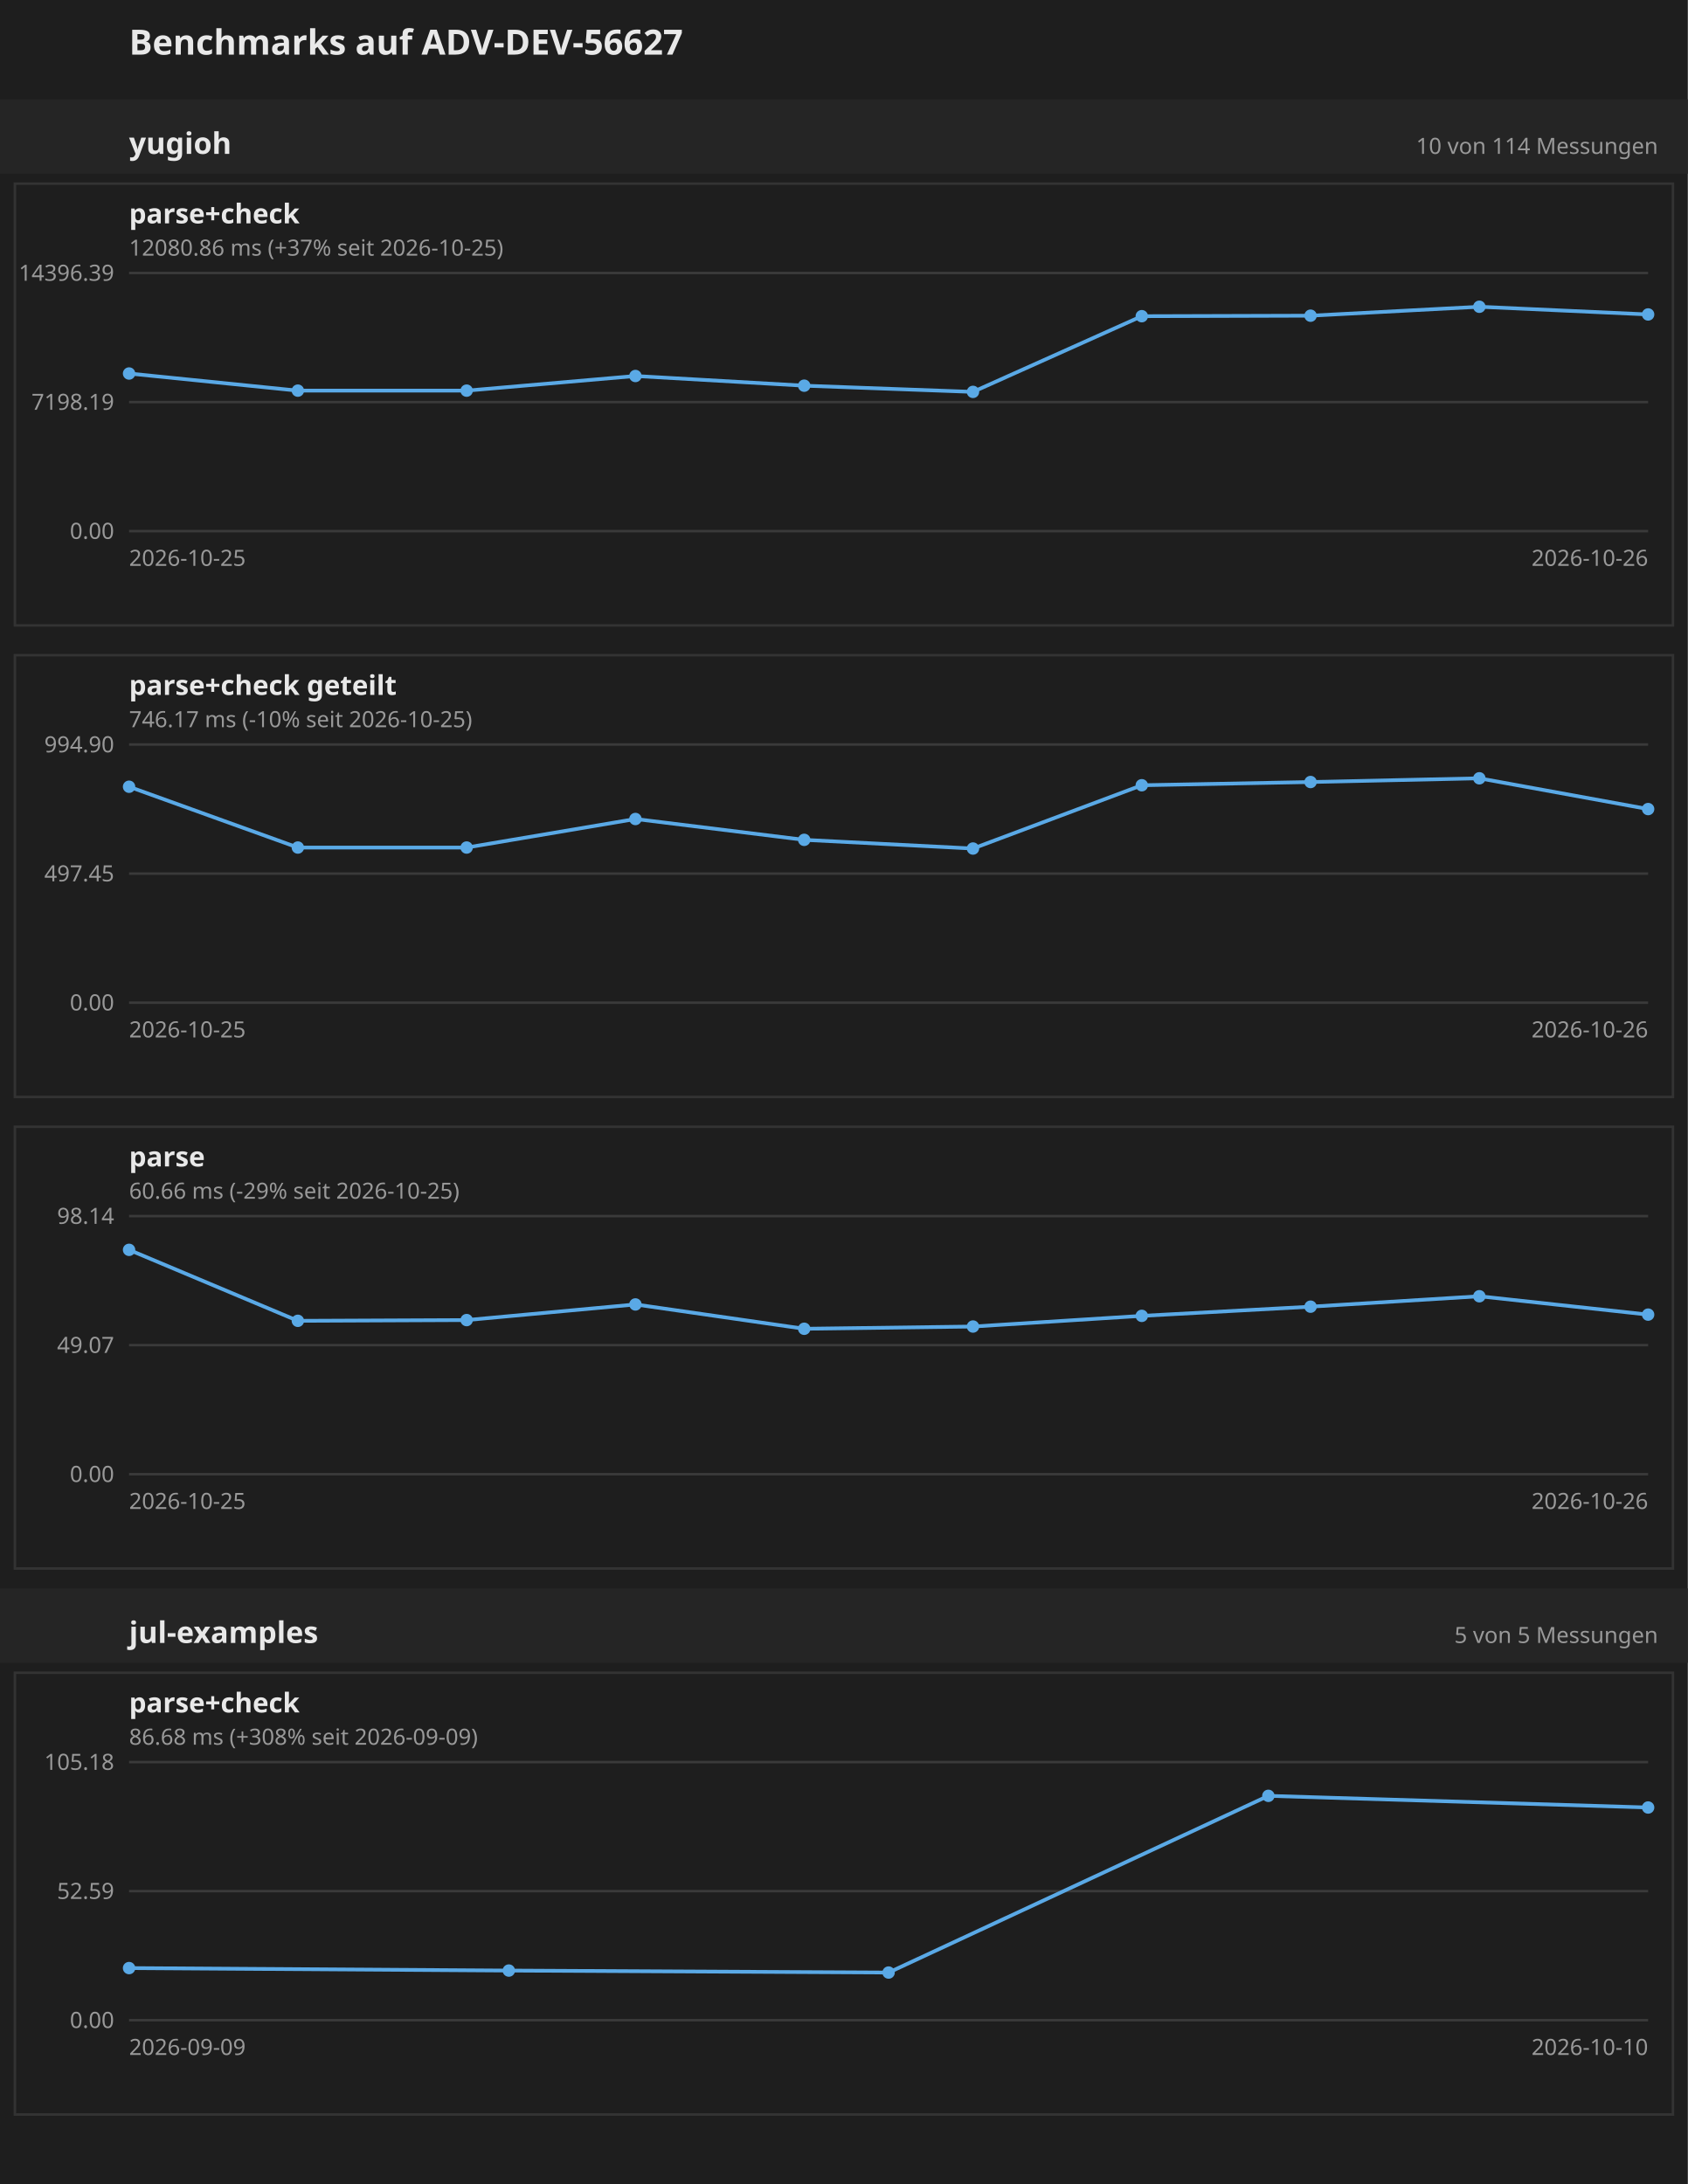
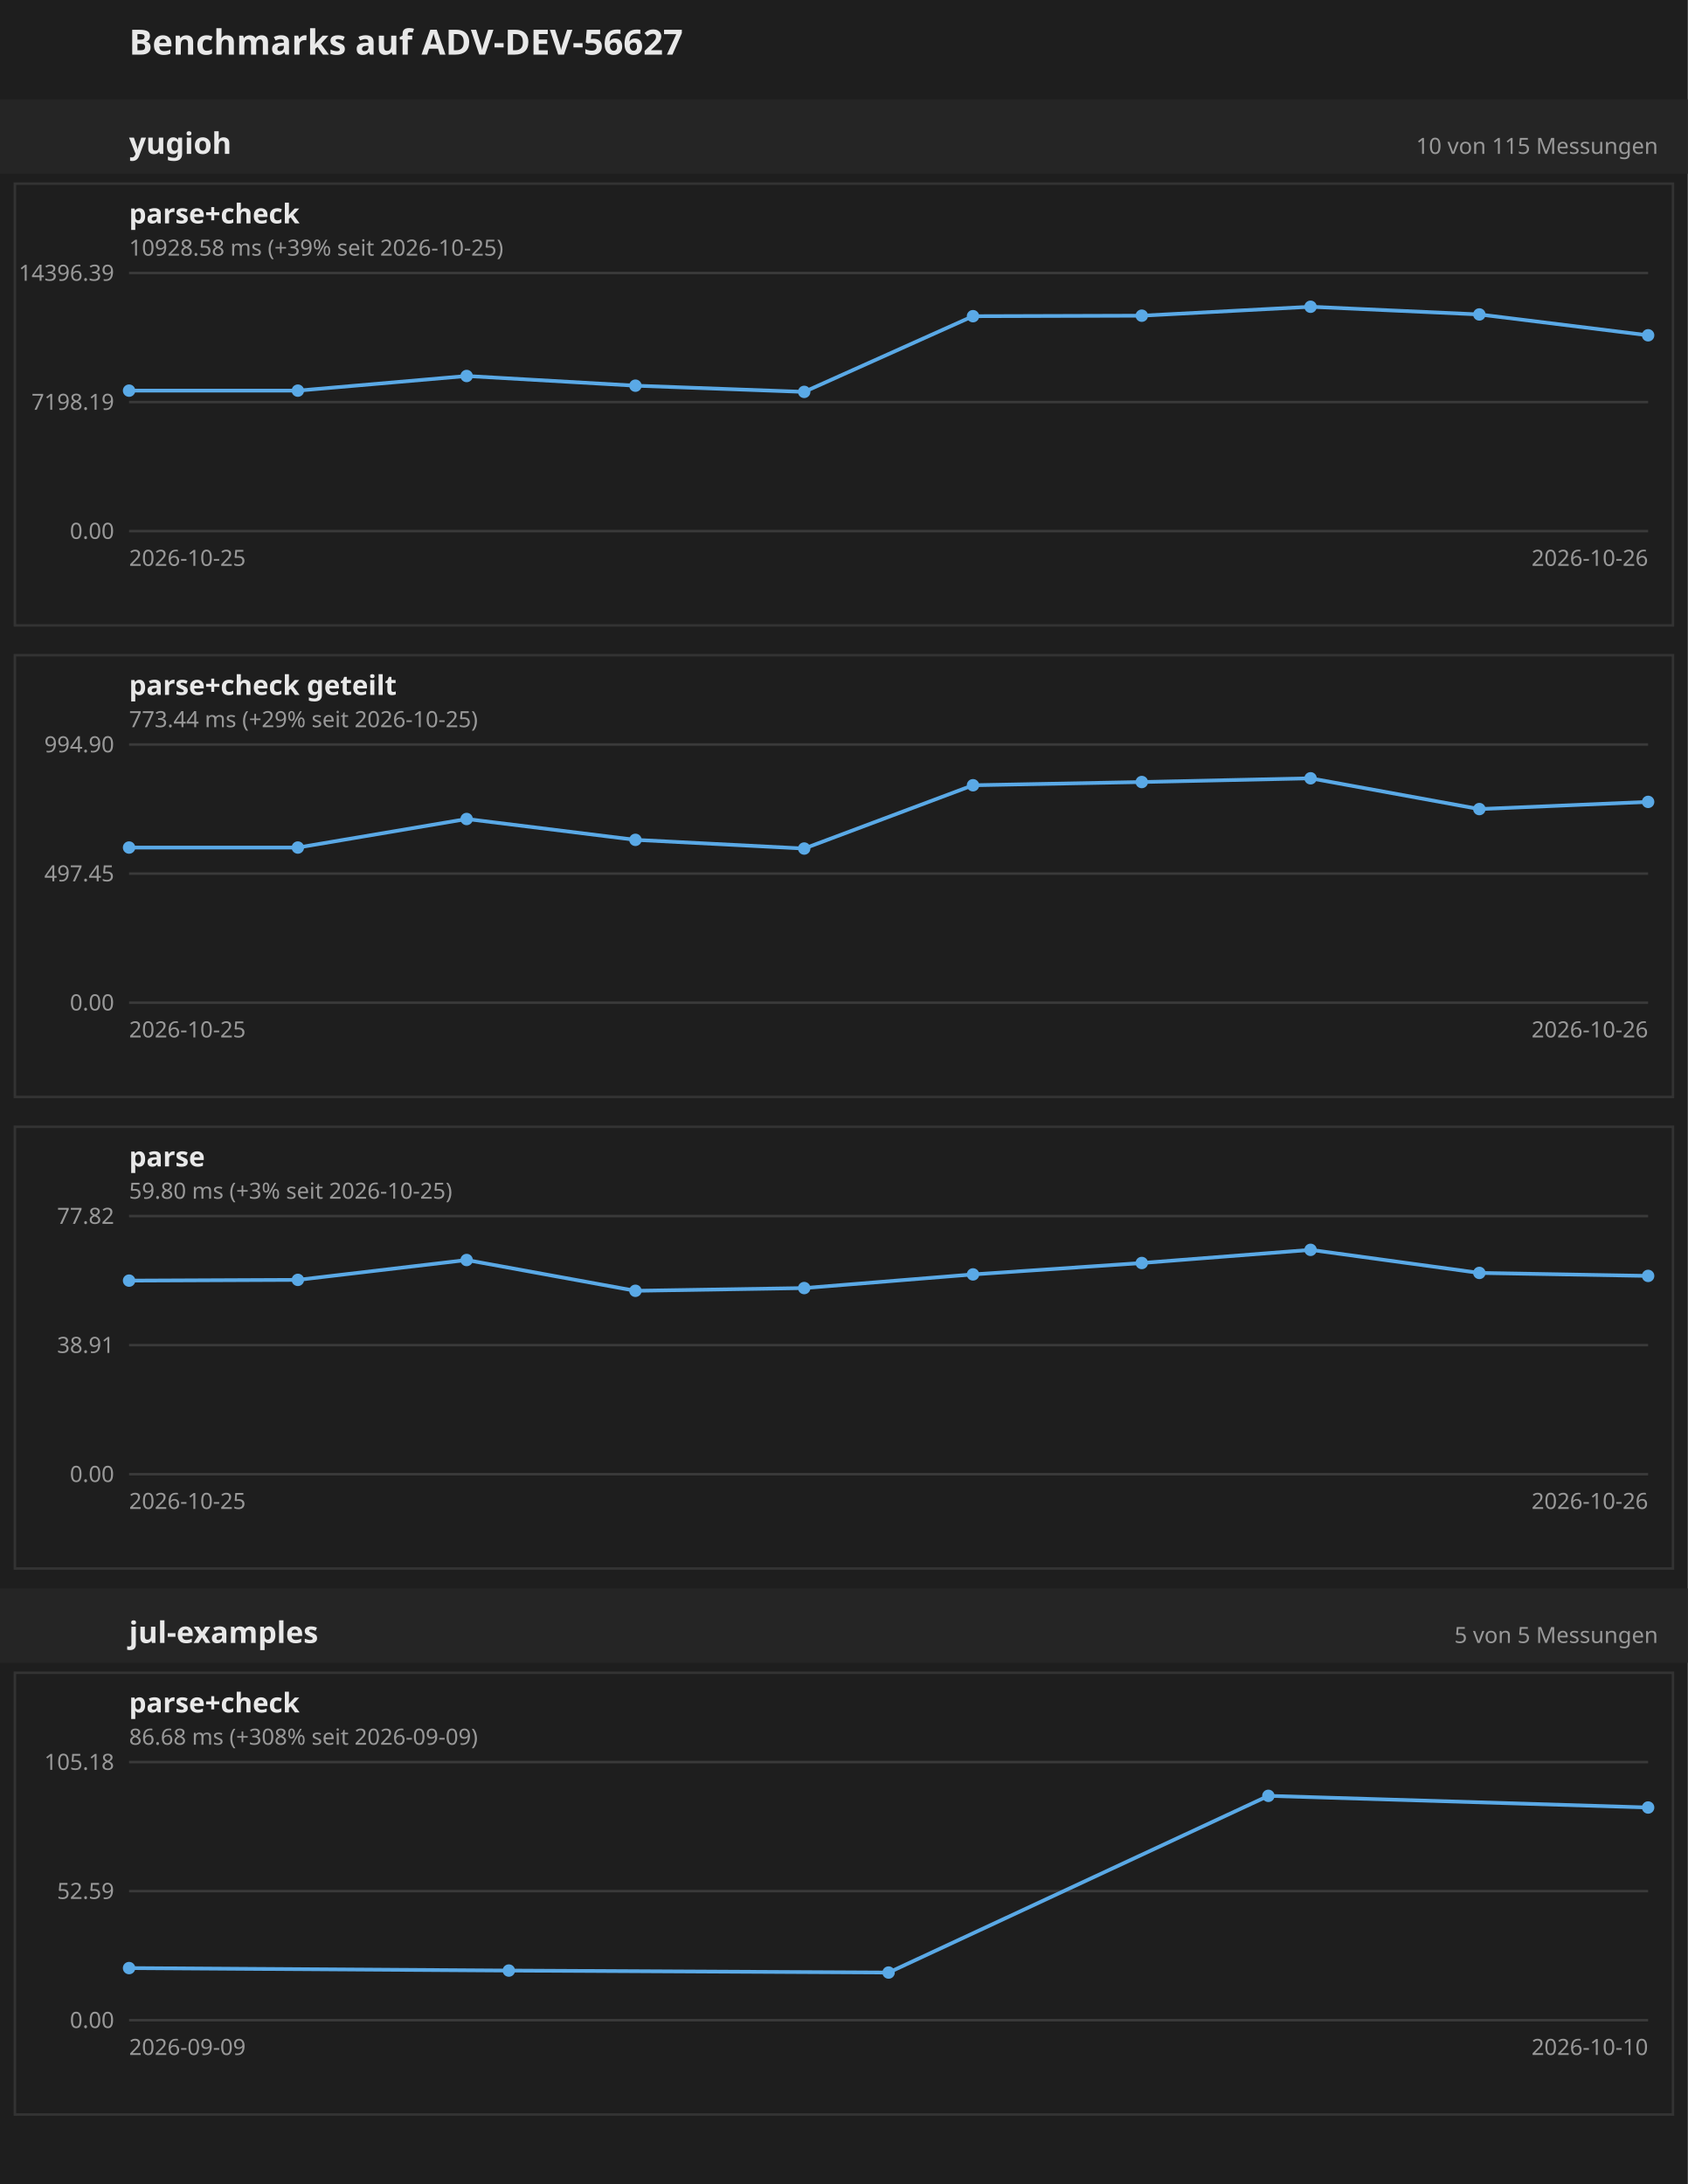
<svg xmlns="http://www.w3.org/2000/svg" width="680" height="880" font-family="sans-serif">
  <rect width="680" height="880" fill="#1e1e1e" />
  <text x="52" y="22" font-size="14" font-weight="bold" fill="#e8e8e8">Benchmarks auf ADV-DEV-56627</text>
  <g transform="translate(0 40)">
    <rect x="0" y="0" width="680" height="30" fill="#252525" />
    <text x="52" y="22" font-size="12" font-weight="bold" fill="#e8e8e8">yugioh</text>
-     <text x="668" y="22" text-anchor="end" font-size="9" fill="#999">10 von 114 Messungen</text>
+     <text x="668" y="22" text-anchor="end" font-size="9" fill="#999">10 von 115 Messungen</text>
    <g transform="translate(0 30)">
      <g transform="translate(0 0)">
        <rect x="6" y="4" width="668" height="178" fill="none" stroke="#333" />
        <text x="52" y="20" font-size="11" font-weight="bold" fill="#e8e8e8">parse+check</text>
-         <text x="52" y="33" font-size="9" fill="#999">12080.86 ms (+37% seit 2026-10-25)</text>
+         <text x="52" y="33" font-size="9" fill="#999">10928.58 ms (+39% seit 2026-10-25)</text>
        <line x1="52" y1="144.0" x2="664" y2="144.0" stroke="#3a3a3a" />
        <text x="46" y="144.0" text-anchor="end" dominant-baseline="middle" font-size="9" fill="#999">0.00</text>
        <line x1="52" y1="92.0" x2="664" y2="92.0" stroke="#3a3a3a" />
        <text x="46" y="92.0" text-anchor="end" dominant-baseline="middle" font-size="9" fill="#999">7198.19</text>
        <line x1="52" y1="40.0" x2="664" y2="40.0" stroke="#3a3a3a" />
        <text x="46" y="40.0" text-anchor="end" dominant-baseline="middle" font-size="9" fill="#999">14396.39</text>
        <text x="52" y="158" font-size="9" fill="#999">2026-10-25</text>
        <text x="664" y="158" text-anchor="end" font-size="9" fill="#999">2026-10-26</text>
-         <polyline fill="none" stroke="#5aa9e6" stroke-width="1.5" points="52.0,80.5 120.0,87.4 188.0,87.4 256.0,81.5 324.0,85.4 392.0,87.9 460.0,57.4 528.0,57.2 596.0,53.6 664.0,56.7" />
-         <circle cx="52.0" cy="80.5" r="2.5" fill="#5aa9e6" />
+         <polyline fill="none" stroke="#5aa9e6" stroke-width="1.5" points="52.0,87.4 120.0,87.4 188.0,81.5 256.0,85.4 324.0,87.9 392.0,57.4 460.0,57.2 528.0,53.6 596.0,56.7 664.0,65.1" />
+         <circle cx="52.0" cy="87.4" r="2.5" fill="#5aa9e6" />
        <circle cx="120.0" cy="87.4" r="2.5" fill="#5aa9e6" />
-         <circle cx="188.0" cy="87.4" r="2.5" fill="#5aa9e6" />
-         <circle cx="256.0" cy="81.5" r="2.5" fill="#5aa9e6" />
-         <circle cx="324.0" cy="85.4" r="2.5" fill="#5aa9e6" />
-         <circle cx="392.0" cy="87.9" r="2.5" fill="#5aa9e6" />
-         <circle cx="460.0" cy="57.4" r="2.5" fill="#5aa9e6" />
-         <circle cx="528.0" cy="57.2" r="2.5" fill="#5aa9e6" />
-         <circle cx="596.0" cy="53.6" r="2.5" fill="#5aa9e6" />
-         <circle cx="664.0" cy="56.7" r="2.5" fill="#5aa9e6" />
+         <circle cx="188.0" cy="81.5" r="2.5" fill="#5aa9e6" />
+         <circle cx="256.0" cy="85.4" r="2.5" fill="#5aa9e6" />
+         <circle cx="324.0" cy="87.9" r="2.5" fill="#5aa9e6" />
+         <circle cx="392.0" cy="57.4" r="2.5" fill="#5aa9e6" />
+         <circle cx="460.0" cy="57.2" r="2.5" fill="#5aa9e6" />
+         <circle cx="528.0" cy="53.6" r="2.5" fill="#5aa9e6" />
+         <circle cx="596.0" cy="56.7" r="2.5" fill="#5aa9e6" />
+         <circle cx="664.0" cy="65.1" r="2.5" fill="#5aa9e6" />
      </g>
      <g transform="translate(0 190)">
        <rect x="6" y="4" width="668" height="178" fill="none" stroke="#333" />
        <text x="52" y="20" font-size="11" font-weight="bold" fill="#e8e8e8">parse+check geteilt</text>
-         <text x="52" y="33" font-size="9" fill="#999">746.17 ms (-10% seit 2026-10-25)</text>
+         <text x="52" y="33" font-size="9" fill="#999">773.44 ms (+29% seit 2026-10-25)</text>
        <line x1="52" y1="144.0" x2="664" y2="144.0" stroke="#3a3a3a" />
        <text x="46" y="144.0" text-anchor="end" dominant-baseline="middle" font-size="9" fill="#999">0.00</text>
        <line x1="52" y1="92.0" x2="664" y2="92.0" stroke="#3a3a3a" />
        <text x="46" y="92.0" text-anchor="end" dominant-baseline="middle" font-size="9" fill="#999">497.45</text>
        <line x1="52" y1="40.0" x2="664" y2="40.0" stroke="#3a3a3a" />
        <text x="46" y="40.0" text-anchor="end" dominant-baseline="middle" font-size="9" fill="#999">994.90</text>
        <text x="52" y="158" font-size="9" fill="#999">2026-10-25</text>
        <text x="664" y="158" text-anchor="end" font-size="9" fill="#999">2026-10-26</text>
-         <polyline fill="none" stroke="#5aa9e6" stroke-width="1.5" points="52.0,57.0 120.0,81.5 188.0,81.5 256.0,70.0 324.0,78.4 392.0,81.9 460.0,56.4 528.0,55.1 596.0,53.6 664.0,66.0" />
-         <circle cx="52.0" cy="57.0" r="2.5" fill="#5aa9e6" />
+         <polyline fill="none" stroke="#5aa9e6" stroke-width="1.5" points="52.0,81.5 120.0,81.5 188.0,70.0 256.0,78.4 324.0,81.9 392.0,56.4 460.0,55.1 528.0,53.6 596.0,66.0 664.0,63.1" />
+         <circle cx="52.0" cy="81.5" r="2.5" fill="#5aa9e6" />
        <circle cx="120.0" cy="81.5" r="2.5" fill="#5aa9e6" />
-         <circle cx="188.0" cy="81.5" r="2.5" fill="#5aa9e6" />
-         <circle cx="256.0" cy="70.0" r="2.5" fill="#5aa9e6" />
-         <circle cx="324.0" cy="78.4" r="2.5" fill="#5aa9e6" />
-         <circle cx="392.0" cy="81.9" r="2.5" fill="#5aa9e6" />
-         <circle cx="460.0" cy="56.4" r="2.5" fill="#5aa9e6" />
-         <circle cx="528.0" cy="55.1" r="2.5" fill="#5aa9e6" />
-         <circle cx="596.0" cy="53.6" r="2.5" fill="#5aa9e6" />
-         <circle cx="664.0" cy="66.0" r="2.5" fill="#5aa9e6" />
+         <circle cx="188.0" cy="70.0" r="2.5" fill="#5aa9e6" />
+         <circle cx="256.0" cy="78.4" r="2.5" fill="#5aa9e6" />
+         <circle cx="324.0" cy="81.9" r="2.5" fill="#5aa9e6" />
+         <circle cx="392.0" cy="56.4" r="2.5" fill="#5aa9e6" />
+         <circle cx="460.0" cy="55.1" r="2.5" fill="#5aa9e6" />
+         <circle cx="528.0" cy="53.6" r="2.5" fill="#5aa9e6" />
+         <circle cx="596.0" cy="66.0" r="2.5" fill="#5aa9e6" />
+         <circle cx="664.0" cy="63.1" r="2.5" fill="#5aa9e6" />
      </g>
      <g transform="translate(0 380)">
        <rect x="6" y="4" width="668" height="178" fill="none" stroke="#333" />
        <text x="52" y="20" font-size="11" font-weight="bold" fill="#e8e8e8">parse</text>
-         <text x="52" y="33" font-size="9" fill="#999">60.66 ms (-29% seit 2026-10-25)</text>
+         <text x="52" y="33" font-size="9" fill="#999">59.80 ms (+3% seit 2026-10-25)</text>
        <line x1="52" y1="144.0" x2="664" y2="144.0" stroke="#3a3a3a" />
        <text x="46" y="144.0" text-anchor="end" dominant-baseline="middle" font-size="9" fill="#999">0.00</text>
        <line x1="52" y1="92.0" x2="664" y2="92.0" stroke="#3a3a3a" />
-         <text x="46" y="92.0" text-anchor="end" dominant-baseline="middle" font-size="9" fill="#999">49.07</text>
+         <text x="46" y="92.0" text-anchor="end" dominant-baseline="middle" font-size="9" fill="#999">38.91</text>
        <line x1="52" y1="40.0" x2="664" y2="40.0" stroke="#3a3a3a" />
-         <text x="46" y="40.0" text-anchor="end" dominant-baseline="middle" font-size="9" fill="#999">98.14</text>
+         <text x="46" y="40.0" text-anchor="end" dominant-baseline="middle" font-size="9" fill="#999">77.82</text>
        <text x="52" y="158" font-size="9" fill="#999">2026-10-25</text>
        <text x="664" y="158" text-anchor="end" font-size="9" fill="#999">2026-10-26</text>
-         <polyline fill="none" stroke="#5aa9e6" stroke-width="1.5" points="52.0,53.6 120.0,82.2 188.0,81.9 256.0,75.6 324.0,85.4 392.0,84.5 460.0,80.2 528.0,76.5 596.0,72.3 664.0,79.7" />
-         <circle cx="52.0" cy="53.6" r="2.5" fill="#5aa9e6" />
-         <circle cx="120.0" cy="82.2" r="2.5" fill="#5aa9e6" />
-         <circle cx="188.0" cy="81.9" r="2.5" fill="#5aa9e6" />
-         <circle cx="256.0" cy="75.6" r="2.5" fill="#5aa9e6" />
-         <circle cx="324.0" cy="85.4" r="2.5" fill="#5aa9e6" />
-         <circle cx="392.0" cy="84.5" r="2.5" fill="#5aa9e6" />
-         <circle cx="460.0" cy="80.2" r="2.5" fill="#5aa9e6" />
-         <circle cx="528.0" cy="76.5" r="2.5" fill="#5aa9e6" />
-         <circle cx="596.0" cy="72.3" r="2.5" fill="#5aa9e6" />
-         <circle cx="664.0" cy="79.7" r="2.5" fill="#5aa9e6" />
+         <polyline fill="none" stroke="#5aa9e6" stroke-width="1.5" points="52.0,66.0 120.0,65.7 188.0,57.7 256.0,70.1 324.0,69.0 392.0,63.5 460.0,58.9 528.0,53.6 596.0,62.9 664.0,64.1" />
+         <circle cx="52.0" cy="66.0" r="2.5" fill="#5aa9e6" />
+         <circle cx="120.0" cy="65.7" r="2.5" fill="#5aa9e6" />
+         <circle cx="188.0" cy="57.7" r="2.5" fill="#5aa9e6" />
+         <circle cx="256.0" cy="70.1" r="2.5" fill="#5aa9e6" />
+         <circle cx="324.0" cy="69.0" r="2.5" fill="#5aa9e6" />
+         <circle cx="392.0" cy="63.5" r="2.5" fill="#5aa9e6" />
+         <circle cx="460.0" cy="58.9" r="2.5" fill="#5aa9e6" />
+         <circle cx="528.0" cy="53.6" r="2.5" fill="#5aa9e6" />
+         <circle cx="596.0" cy="62.9" r="2.5" fill="#5aa9e6" />
+         <circle cx="664.0" cy="64.1" r="2.5" fill="#5aa9e6" />
      </g>
    </g>
  </g>
  <g transform="translate(0 640)">
    <rect x="0" y="0" width="680" height="30" fill="#252525" />
    <text x="52" y="22" font-size="12" font-weight="bold" fill="#e8e8e8">jul-examples</text>
    <text x="668" y="22" text-anchor="end" font-size="9" fill="#999">5 von 5 Messungen</text>
    <g transform="translate(0 30)">
      <g transform="translate(0 0)">
        <rect x="6" y="4" width="668" height="178" fill="none" stroke="#333" />
        <text x="52" y="20" font-size="11" font-weight="bold" fill="#e8e8e8">parse+check</text>
        <text x="52" y="33" font-size="9" fill="#999">86.68 ms (+308% seit 2026-09-09)</text>
        <line x1="52" y1="144.0" x2="664" y2="144.0" stroke="#3a3a3a" />
        <text x="46" y="144.0" text-anchor="end" dominant-baseline="middle" font-size="9" fill="#999">0.00</text>
        <line x1="52" y1="92.0" x2="664" y2="92.0" stroke="#3a3a3a" />
        <text x="46" y="92.0" text-anchor="end" dominant-baseline="middle" font-size="9" fill="#999">52.59</text>
        <line x1="52" y1="40.0" x2="664" y2="40.0" stroke="#3a3a3a" />
        <text x="46" y="40.0" text-anchor="end" dominant-baseline="middle" font-size="9" fill="#999">105.18</text>
        <text x="52" y="158" font-size="9" fill="#999">2026-09-09</text>
        <text x="664" y="158" text-anchor="end" font-size="9" fill="#999">2026-10-10</text>
        <polyline fill="none" stroke="#5aa9e6" stroke-width="1.5" points="52.0,123.0 205.0,124.0 358.0,124.8 511.0,53.6 664.0,58.3" />
        <circle cx="52.0" cy="123.0" r="2.5" fill="#5aa9e6" />
        <circle cx="205.0" cy="124.0" r="2.5" fill="#5aa9e6" />
        <circle cx="358.0" cy="124.8" r="2.5" fill="#5aa9e6" />
        <circle cx="511.0" cy="53.6" r="2.5" fill="#5aa9e6" />
        <circle cx="664.0" cy="58.3" r="2.5" fill="#5aa9e6" />
      </g>
    </g>
  </g>
</svg>
